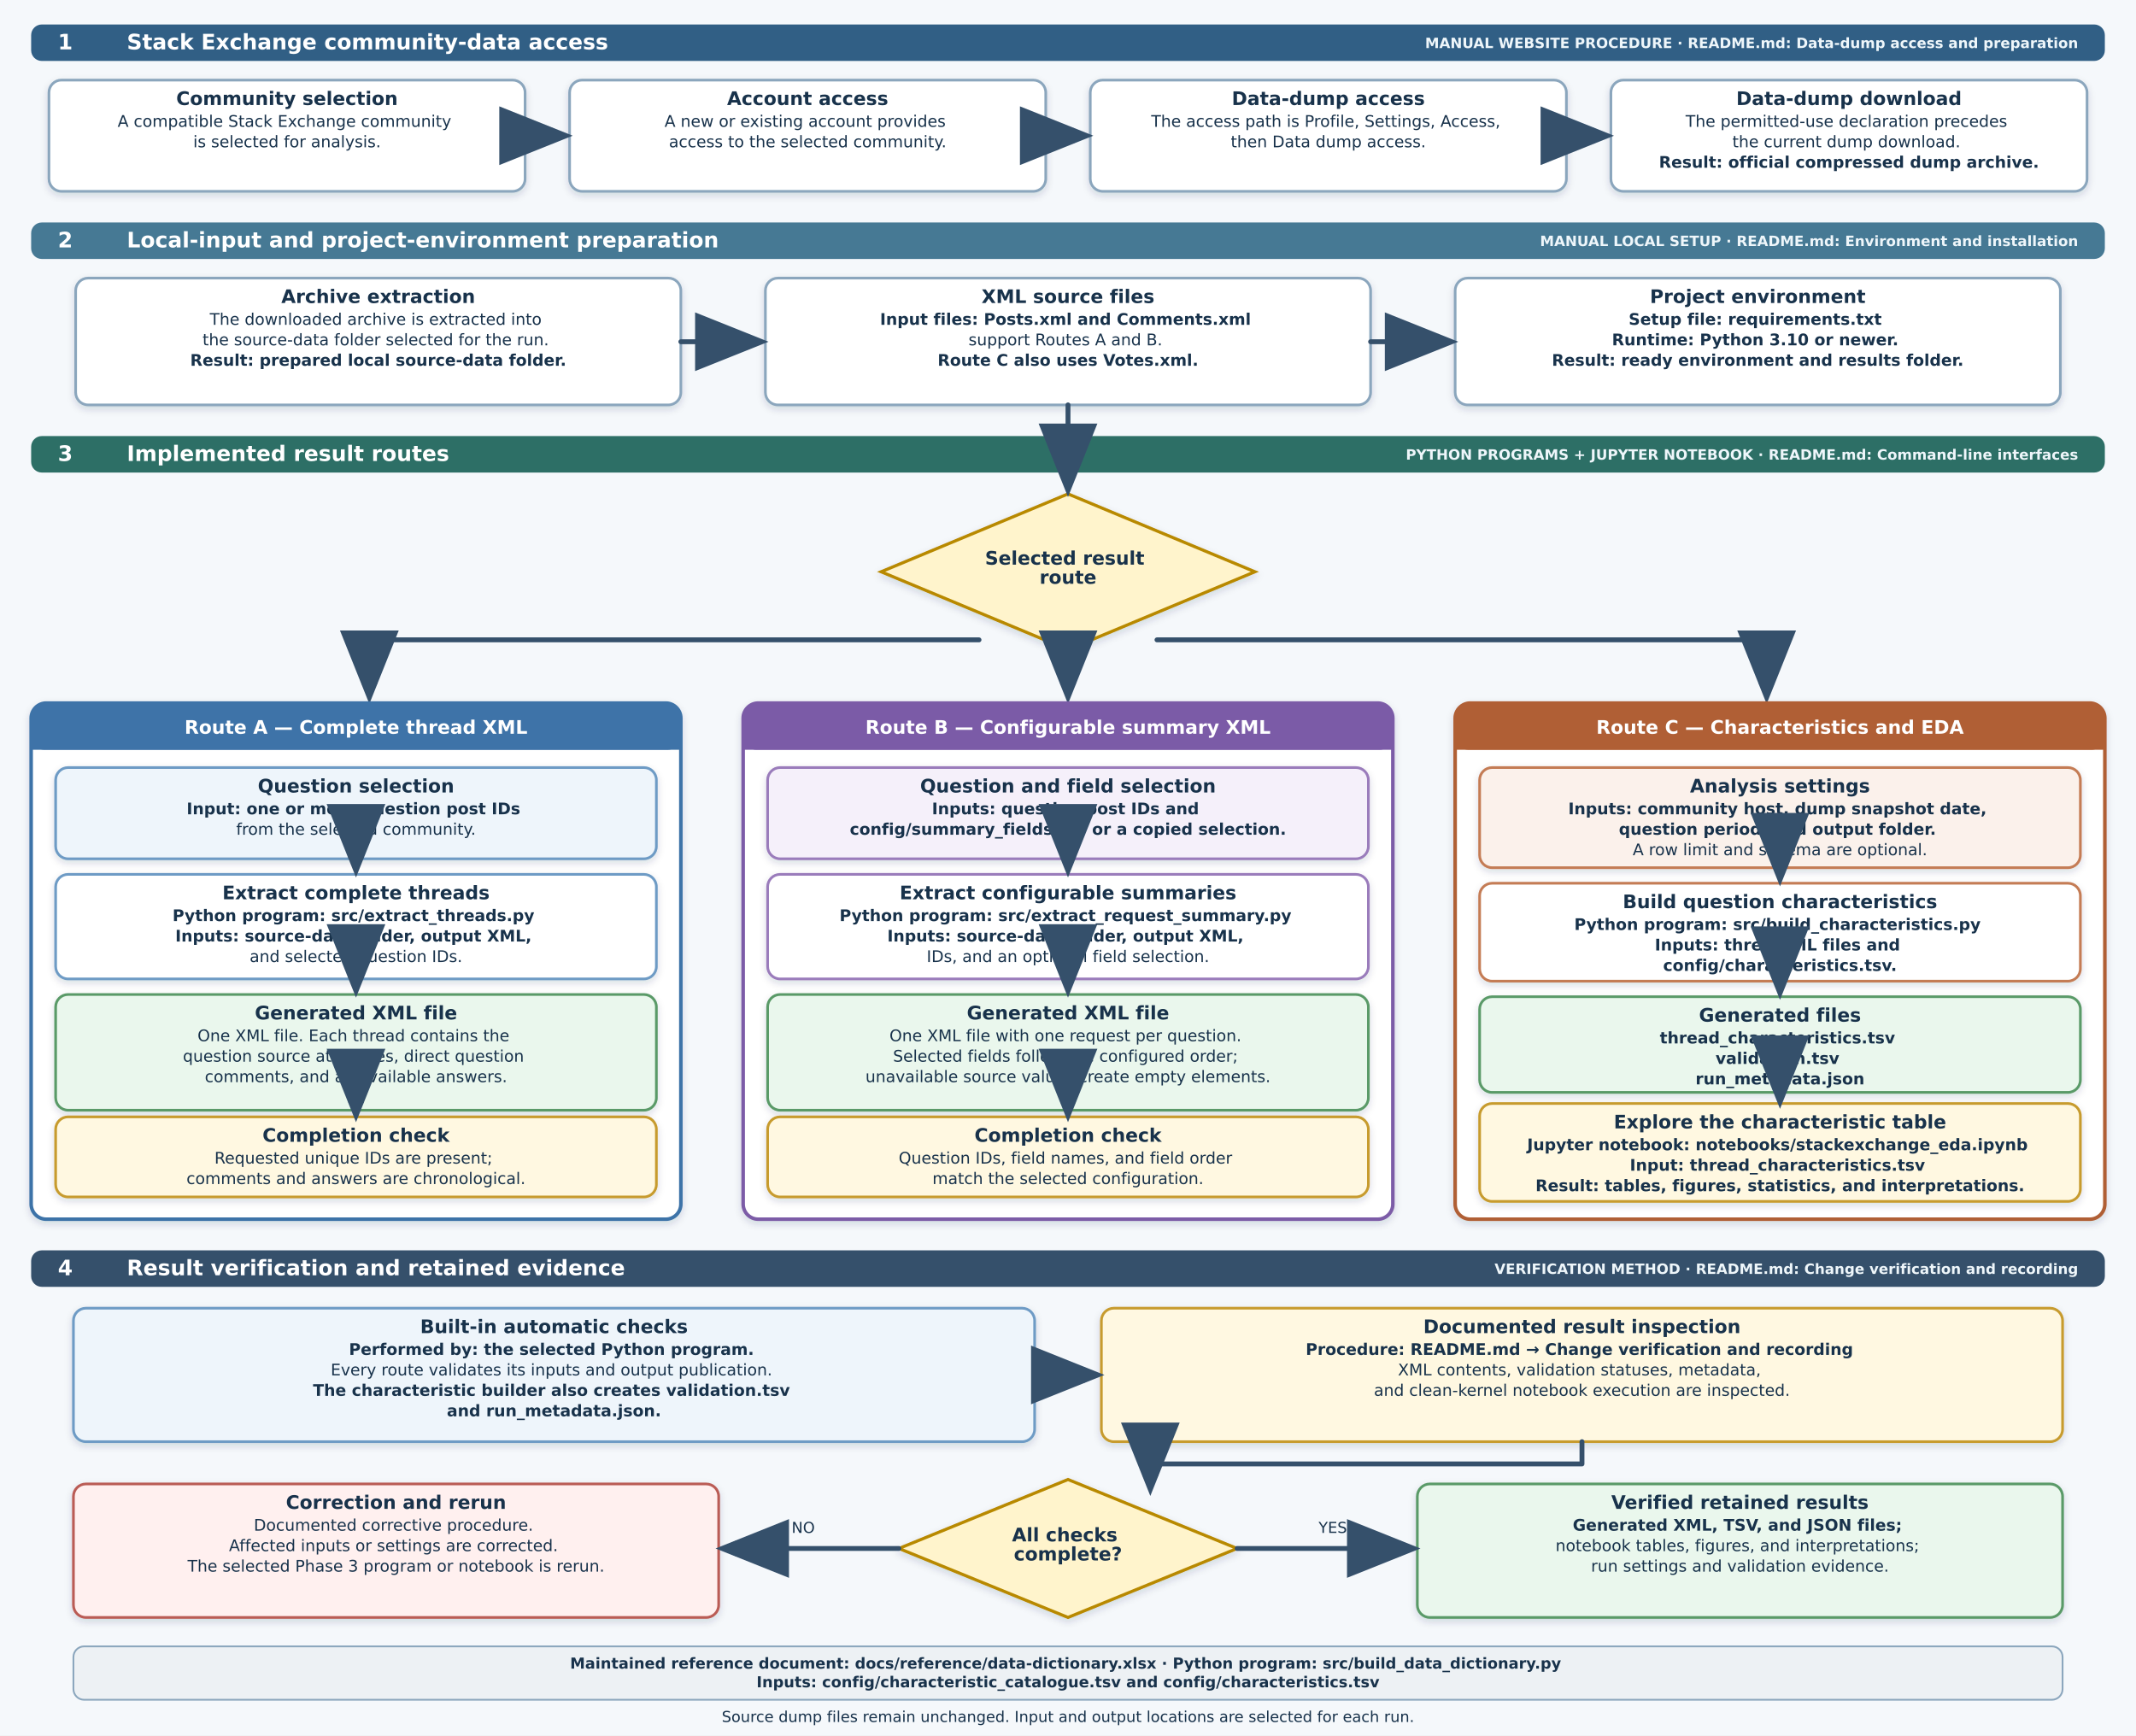
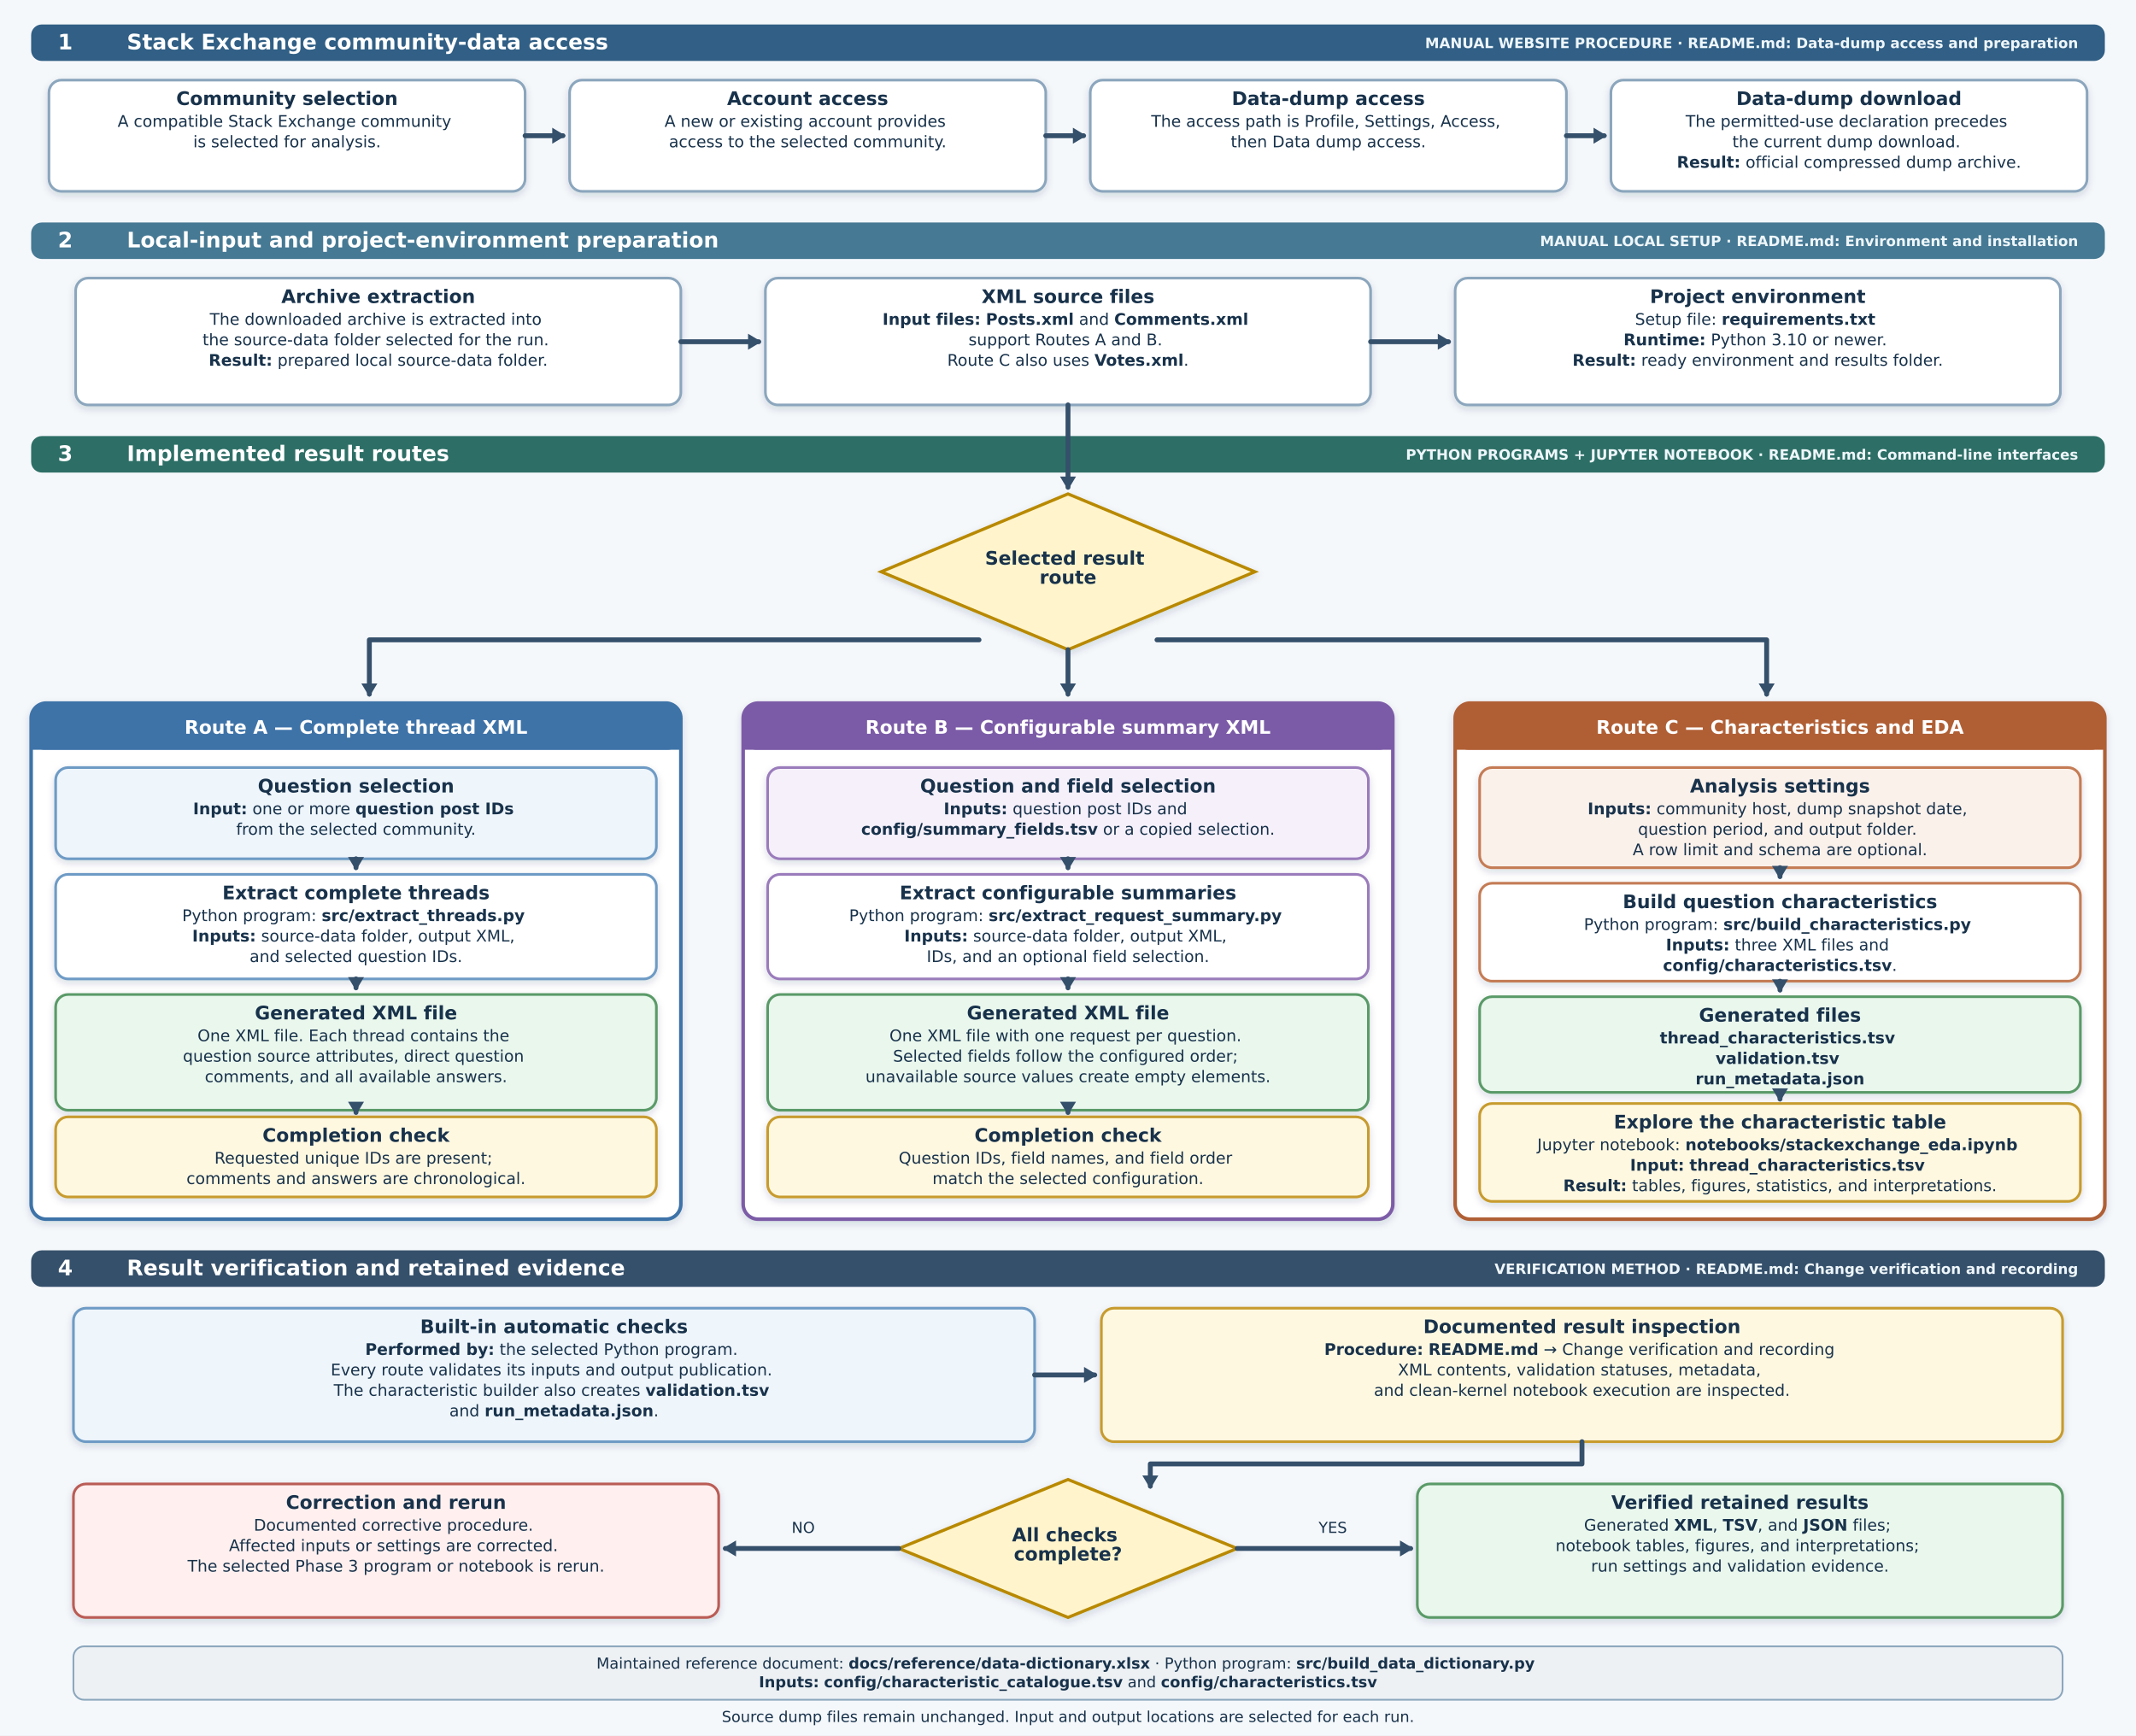
<svg xmlns="http://www.w3.org/2000/svg" width="4800" height="3900" viewBox="0 0 4800 3900" role="img" aria-labelledby="title description">
  <defs>
-     <marker id="arrow" markerWidth="18" markerHeight="18" refX="13" refY="6" orient="auto" markerUnits="strokeWidth">
-       <path d="M0,0 L0,12 L15,6 z" fill="#35506b" />
-     </marker>
    <filter id="shadow" x="-10%" y="-10%" width="120%" height="130%">
      <feDropShadow dx="0" dy="7" stdDeviation="8" flood-color="#17324d" flood-opacity="0.16" />
    </filter>
    <style>
        text { font-family: "DejaVu Sans", Arial, sans-serif; fill: #18324b; }
        .phase { font-size: 48px; font-weight: 700; fill: white; }
        .box-title { font-size: 42px; font-weight: 700; }
        .box-body { font-size: 36px; font-weight: 400; font-style: normal; }
        .route-title { font-size: 42px; font-weight: 700; fill: white; }
        .phase-meta { font-size: 32px; font-weight: 600; fill: #eef6fa; }
        .small { font-size: 34px; font-style: normal; }
        .emphasis { font-weight: 700; }
        .arrow { stroke: #35506b; stroke-width: 11; fill: none;
-                  marker-end: url(#arrow); stroke-linecap: round;
+                  stroke-linecap: round;
                 stroke-linejoin: round; }
      </style>
  </defs>
  <rect width="4800" height="3900" fill="#f5f8fb" />
  <rect x="70" y="55" width="4660" height="82" rx="24" fill="#315f85" />
  <text x="130" y="111" text-anchor="start" class="phase">
    <tspan x="130" dy="0">1</tspan>
  </text>
  <text x="285" y="111" text-anchor="start" class="phase">
    <tspan x="285" dy="0">Stack Exchange community-data access</tspan>
  </text>
  <text x="4670" y="108" text-anchor="end" class="phase-meta">
    <tspan x="4670" dy="0">MANUAL WEBSITE PROCEDURE · README.md: Data-dump access and preparation</tspan>
  </text>
  <rect x="110" y="180" width="1070" height="250" rx="28" fill="#ffffff" stroke="#8ba6bd" stroke-width="6" filter="url(#shadow)" />
  <text x="645" y="236" text-anchor="middle" class="box-title">
    <tspan x="645" dy="0">Community selection</tspan>
  </text>
  <text x="645" y="285" text-anchor="middle" class="box-body">
    <tspan x="645" dy="0">A compatible Stack Exchange community</tspan>
    <tspan x="645" dy="46">is selected for analysis.</tspan>
  </text>
  <rect x="1280" y="180" width="1070" height="250" rx="28" fill="#ffffff" stroke="#8ba6bd" stroke-width="6" filter="url(#shadow)" />
  <text x="1815" y="236" text-anchor="middle" class="box-title">
    <tspan x="1815" dy="0">Account access</tspan>
  </text>
  <text x="1815" y="285" text-anchor="middle" class="box-body">
    <tspan x="1815" dy="0">A new or existing account provides</tspan>
    <tspan x="1815" dy="46">access to the selected community.</tspan>
  </text>
  <rect x="2450" y="180" width="1070" height="250" rx="28" fill="#ffffff" stroke="#8ba6bd" stroke-width="6" filter="url(#shadow)" />
  <text x="2985" y="236" text-anchor="middle" class="box-title">
    <tspan x="2985" dy="0">Data-dump access</tspan>
  </text>
  <text x="2985" y="285" text-anchor="middle" class="box-body">
    <tspan x="2985" dy="0">The access path is Profile, Settings, Access,</tspan>
    <tspan x="2985" dy="46">then Data dump access.</tspan>
  </text>
  <rect x="3620" y="180" width="1070" height="250" rx="28" fill="#ffffff" stroke="#8ba6bd" stroke-width="6" filter="url(#shadow)" />
  <text x="4155" y="236" text-anchor="middle" class="box-title">
    <tspan x="4155" dy="0">Data-dump download</tspan>
  </text>
  <text x="4155" y="285" text-anchor="middle" class="box-body">
    <tspan x="4155" dy="0">The permitted-use declaration precedes</tspan>
    <tspan x="4155" dy="46">the current dump download.</tspan>
-     <tspan x="4155" dy="46" class="emphasis">Result: official compressed dump archive.</tspan>
+     <tspan x="4155" dy="46">
+       <tspan class="emphasis">Result:</tspan> official compressed dump archive.</tspan>
  </text>
  <path class="arrow" d="M1180,305 L1265,305" />
  <polygon points="1241,287 1241,323 1271,305" fill="#35506b" />
  <path class="arrow" d="M2350,305 L2435,305" />
  <polygon points="2411,287 2411,323 2441,305" fill="#35506b" />
  <path class="arrow" d="M3520,305 L3605,305" />
  <polygon points="3581,287 3581,323 3611,305" fill="#35506b" />
  <rect x="70" y="500" width="4660" height="82" rx="24" fill="#467994" />
  <text x="130" y="556" text-anchor="start" class="phase">
    <tspan x="130" dy="0">2</tspan>
  </text>
  <text x="285" y="556" text-anchor="start" class="phase">
    <tspan x="285" dy="0">Local-input and project-environment preparation</tspan>
  </text>
  <text x="4670" y="553" text-anchor="end" class="phase-meta">
    <tspan x="4670" dy="0">MANUAL LOCAL SETUP · README.md: Environment and installation</tspan>
  </text>
  <rect x="170" y="625" width="1360" height="285" rx="28" fill="#ffffff" stroke="#8ba6bd" stroke-width="6" filter="url(#shadow)" />
  <text x="850" y="681" text-anchor="middle" class="box-title">
    <tspan x="850" dy="0">Archive extraction</tspan>
  </text>
  <text x="850" y="730" text-anchor="middle" class="box-body">
    <tspan x="850" dy="0">The downloaded archive is extracted into</tspan>
    <tspan x="850" dy="46">the source-data folder selected for the run.</tspan>
-     <tspan x="850" dy="46" class="emphasis">Result: prepared local source-data folder.</tspan>
+     <tspan x="850" dy="46">
+       <tspan class="emphasis">Result:</tspan> prepared local source-data folder.</tspan>
  </text>
  <rect x="1720" y="625" width="1360" height="285" rx="28" fill="#ffffff" stroke="#8ba6bd" stroke-width="6" filter="url(#shadow)" />
  <text x="2400" y="681" text-anchor="middle" class="box-title">
    <tspan x="2400" dy="0">XML source files</tspan>
  </text>
  <text x="2400" y="730" text-anchor="middle" class="box-body">
-     <tspan x="2400" dy="0" class="emphasis">Input files: Posts.xml and Comments.xml</tspan>
+     <tspan x="2400" dy="0">
+       <tspan class="emphasis">Input files:</tspan>
+       <tspan class="emphasis">Posts.xml</tspan> and <tspan class="emphasis">Comments.xml</tspan>
+     </tspan>
    <tspan x="2400" dy="46">support Routes A and B.</tspan>
-     <tspan x="2400" dy="46" class="emphasis">Route C also uses Votes.xml.</tspan>
+     <tspan x="2400" dy="46">Route C also uses <tspan class="emphasis">Votes.xml</tspan>.</tspan>
  </text>
  <rect x="3270" y="625" width="1360" height="285" rx="28" fill="#ffffff" stroke="#8ba6bd" stroke-width="6" filter="url(#shadow)" />
  <text x="3950" y="681" text-anchor="middle" class="box-title">
    <tspan x="3950" dy="0">Project environment</tspan>
  </text>
  <text x="3950" y="730" text-anchor="middle" class="box-body">
-     <tspan x="3950" dy="0" class="emphasis">Setup file: requirements.txt</tspan>
-     <tspan x="3950" dy="46" class="emphasis">Runtime: Python 3.10 or newer.</tspan>
-     <tspan x="3950" dy="46" class="emphasis">Result: ready environment and results folder.</tspan>
+     <tspan x="3950" dy="0">Setup file: <tspan class="emphasis">requirements.txt</tspan>
+     </tspan>
+     <tspan x="3950" dy="46">
+       <tspan class="emphasis">Runtime:</tspan> Python 3.10 or newer.</tspan>
+     <tspan x="3950" dy="46">
+       <tspan class="emphasis">Result:</tspan> ready environment and results folder.</tspan>
  </text>
  <path class="arrow" d="M1530,768 L1705,768" />
  <polygon points="1681,750 1681,786 1711,768" fill="#35506b" />
  <path class="arrow" d="M3080,768 L3255,768" />
  <polygon points="3231,750 3231,786 3261,768" fill="#35506b" />
  <rect x="70" y="980" width="4660" height="82" rx="24" fill="#2d6f66" />
  <text x="130" y="1036" text-anchor="start" class="phase">
    <tspan x="130" dy="0">3</tspan>
  </text>
  <text x="285" y="1036" text-anchor="start" class="phase">
    <tspan x="285" dy="0">Implemented result routes</tspan>
  </text>
  <text x="4670" y="1033" text-anchor="end" class="phase-meta">
    <tspan x="4670" dy="0">PYTHON PROGRAMS + JUPYTER NOTEBOOK · README.md: Command-line interfaces</tspan>
  </text>
  <path d="M2400,1110 L2820,1285 L2400,1460 L1980,1285 Z" fill="#fff4cc" stroke="#b88900" stroke-width="7" filter="url(#shadow)" />
  <text x="2400" y="1269" text-anchor="middle" class="box-title">
    <tspan x="2400" dy="0">Selected result</tspan>
    <tspan x="2400" dy="43">route</tspan>
  </text>
  <path class="arrow" d="M2400,910 L2400,1095" />
  <polygon points="2382,1071 2418,1071 2400,1101" fill="#35506b" />
  <path class="arrow" d="M2200,1438 L830,1438 L830,1510 L830,1560" />
  <polygon points="812,1536 848,1536 830,1566" fill="#35506b" />
  <path class="arrow" d="M2400,1460 L2400,1560" />
  <polygon points="2382,1536 2418,1536 2400,1566" fill="#35506b" />
  <path class="arrow" d="M2600,1438 L3970,1438 L3970,1510 L3970,1560" />
  <polygon points="3952,1536 3988,1536 3970,1566" fill="#35506b" />
  <rect x="70" y="1580" width="1460" height="1160" rx="34" fill="#ffffff" stroke="#3e73a8" stroke-width="8" filter="url(#shadow)" />
  <rect x="70" y="1580" width="1460" height="105" rx="30" fill="#3e73a8" />
  <rect x="70" y="1645" width="1460" height="40" fill="#3e73a8" />
  <text x="800" y="1649" text-anchor="middle" class="route-title">
    <tspan x="800" dy="0">Route A — Complete thread XML</tspan>
  </text>
  <rect x="125" y="1725" width="1350" height="205" rx="28" fill="#eef5fb" stroke="#6e9bc5" stroke-width="6" filter="url(#shadow)" />
  <text x="800" y="1781" text-anchor="middle" class="box-title">
    <tspan x="800" dy="0">Question selection</tspan>
  </text>
  <text x="800" y="1830" text-anchor="middle" class="box-body">
-     <tspan x="800" dy="0" class="emphasis">Input: one or more question post IDs</tspan>
+     <tspan x="800" dy="0">
+       <tspan class="emphasis">Input:</tspan> one or more <tspan class="emphasis">question post IDs</tspan>
+     </tspan>
    <tspan x="800" dy="46">from the selected community.</tspan>
  </text>
  <rect x="125" y="1965" width="1350" height="235" rx="28" fill="#ffffff" stroke="#6e9bc5" stroke-width="6" filter="url(#shadow)" />
  <text x="800" y="2021" text-anchor="middle" class="box-title">
    <tspan x="800" dy="0">Extract complete threads</tspan>
  </text>
  <text x="800" y="2070" text-anchor="middle" class="box-body">
-     <tspan x="800" dy="0" class="emphasis">Python program: src/extract_threads.py</tspan>
-     <tspan x="800" dy="46" class="emphasis">Inputs: source-data folder, output XML,</tspan>
+     <tspan x="800" dy="0">Python program: <tspan class="emphasis">src/extract_threads.py</tspan>
+     </tspan>
+     <tspan x="800" dy="46">
+       <tspan class="emphasis">Inputs:</tspan> source-data folder, output XML,</tspan>
    <tspan x="800" dy="46">and selected question IDs.</tspan>
  </text>
  <rect x="125" y="2235" width="1350" height="260" rx="28" fill="#eaf7ed" stroke="#5a9a67" stroke-width="6" filter="url(#shadow)" />
  <text x="800" y="2291" text-anchor="middle" class="box-title">
    <tspan x="800" dy="0">Generated XML file</tspan>
  </text>
  <text x="800" y="2340" text-anchor="middle" class="box-body">
    <tspan x="800" dy="0">One XML file. Each thread contains the</tspan>
    <tspan x="800" dy="46">question source attributes, direct question</tspan>
    <tspan x="800" dy="46">comments, and all available answers.</tspan>
  </text>
  <rect x="125" y="2510" width="1350" height="180" rx="28" fill="#fff8e1" stroke="#c79b2d" stroke-width="6" filter="url(#shadow)" />
  <text x="800" y="2566" text-anchor="middle" class="box-title">
    <tspan x="800" dy="0">Completion check</tspan>
  </text>
  <text x="800" y="2615" text-anchor="middle" class="box-body">
    <tspan x="800" dy="0">Requested unique IDs are present;</tspan>
    <tspan x="800" dy="46">comments and answers are chronological.</tspan>
  </text>
  <path class="arrow" d="M800,1930 L800,1950" />
  <polygon points="782,1926 818,1926 800,1956" fill="#35506b" />
  <path class="arrow" d="M800,2200 L800,2220" />
  <polygon points="782,2196 818,2196 800,2226" fill="#35506b" />
  <path class="arrow" d="M800,2495 L800,2500" />
  <polygon points="782,2476 818,2476 800,2506" fill="#35506b" />
  <rect x="1670" y="1580" width="1460" height="1160" rx="34" fill="#ffffff" stroke="#7b5ba7" stroke-width="8" filter="url(#shadow)" />
  <rect x="1670" y="1580" width="1460" height="105" rx="30" fill="#7b5ba7" />
  <rect x="1670" y="1645" width="1460" height="40" fill="#7b5ba7" />
  <text x="2400" y="1649" text-anchor="middle" class="route-title">
    <tspan x="2400" dy="0">Route B — Configurable summary XML</tspan>
  </text>
  <rect x="1725" y="1725" width="1350" height="205" rx="28" fill="#f5f0fa" stroke="#9a7bbb" stroke-width="6" filter="url(#shadow)" />
  <text x="2400" y="1781" text-anchor="middle" class="box-title">
    <tspan x="2400" dy="0">Question and field selection</tspan>
  </text>
  <text x="2400" y="1830" text-anchor="middle" class="box-body">
-     <tspan x="2400" dy="0" class="emphasis">Inputs: question post IDs and</tspan>
-     <tspan x="2400" dy="46" class="emphasis">config/summary_fields.tsv or a copied selection.</tspan>
+     <tspan x="2400" dy="0">
+       <tspan class="emphasis">Inputs:</tspan> question post IDs and</tspan>
+     <tspan x="2400" dy="46">
+       <tspan class="emphasis">config/summary_fields.tsv</tspan> or a copied selection.</tspan>
  </text>
  <rect x="1725" y="1965" width="1350" height="235" rx="28" fill="#ffffff" stroke="#9a7bbb" stroke-width="6" filter="url(#shadow)" />
  <text x="2400" y="2021" text-anchor="middle" class="box-title">
    <tspan x="2400" dy="0">Extract configurable summaries</tspan>
  </text>
  <text x="2400" y="2070" text-anchor="middle" class="box-body">
-     <tspan x="2400" dy="0" class="emphasis">Python program: src/extract_request_summary.py</tspan>
-     <tspan x="2400" dy="46" class="emphasis">Inputs: source-data folder, output XML,</tspan>
+     <tspan x="2400" dy="0">Python program: <tspan class="emphasis">src/extract_request_summary.py</tspan>
+     </tspan>
+     <tspan x="2400" dy="46">
+       <tspan class="emphasis">Inputs:</tspan> source-data folder, output XML,</tspan>
    <tspan x="2400" dy="46">IDs, and an optional field selection.</tspan>
  </text>
  <rect x="1725" y="2235" width="1350" height="260" rx="28" fill="#eaf7ed" stroke="#5a9a67" stroke-width="6" filter="url(#shadow)" />
  <text x="2400" y="2291" text-anchor="middle" class="box-title">
    <tspan x="2400" dy="0">Generated XML file</tspan>
  </text>
  <text x="2400" y="2340" text-anchor="middle" class="box-body">
    <tspan x="2400" dy="0">One XML file with one request per question.</tspan>
    <tspan x="2400" dy="46">Selected fields follow the configured order;</tspan>
    <tspan x="2400" dy="46">unavailable source values create empty elements.</tspan>
  </text>
  <rect x="1725" y="2510" width="1350" height="180" rx="28" fill="#fff8e1" stroke="#c79b2d" stroke-width="6" filter="url(#shadow)" />
  <text x="2400" y="2566" text-anchor="middle" class="box-title">
    <tspan x="2400" dy="0">Completion check</tspan>
  </text>
  <text x="2400" y="2615" text-anchor="middle" class="box-body">
    <tspan x="2400" dy="0">Question IDs, field names, and field order</tspan>
    <tspan x="2400" dy="46">match the selected configuration.</tspan>
  </text>
  <path class="arrow" d="M2400,1930 L2400,1950" />
  <polygon points="2382,1926 2418,1926 2400,1956" fill="#35506b" />
  <path class="arrow" d="M2400,2200 L2400,2220" />
  <polygon points="2382,2196 2418,2196 2400,2226" fill="#35506b" />
  <path class="arrow" d="M2400,2495 L2400,2500" />
  <polygon points="2382,2476 2418,2476 2400,2506" fill="#35506b" />
  <rect x="3270" y="1580" width="1460" height="1160" rx="34" fill="#ffffff" stroke="#b05f35" stroke-width="8" filter="url(#shadow)" />
  <rect x="3270" y="1580" width="1460" height="105" rx="30" fill="#b05f35" />
  <rect x="3270" y="1645" width="1460" height="40" fill="#b05f35" />
  <text x="4000" y="1649" text-anchor="middle" class="route-title">
    <tspan x="4000" dy="0">Route C — Characteristics and EDA</tspan>
  </text>
  <rect x="3325" y="1725" width="1350" height="225" rx="28" fill="#fbf1eb" stroke="#c47c54" stroke-width="6" filter="url(#shadow)" />
  <text x="4000" y="1781" text-anchor="middle" class="box-title">
    <tspan x="4000" dy="0">Analysis settings</tspan>
  </text>
  <text x="4000" y="1830" text-anchor="middle" class="box-body">
-     <tspan x="4000" dy="0" class="emphasis">Inputs: community host, dump snapshot date,</tspan>
-     <tspan x="4000" dy="46" class="emphasis">question period, and output folder.</tspan>
+     <tspan x="4000" dy="0">
+       <tspan class="emphasis">Inputs:</tspan> community host, dump snapshot date,</tspan>
+     <tspan x="4000" dy="46">question period, and output folder.</tspan>
    <tspan x="4000" dy="46">A row limit and schema are optional.</tspan>
  </text>
  <rect x="3325" y="1985" width="1350" height="220" rx="28" fill="#ffffff" stroke="#c47c54" stroke-width="6" filter="url(#shadow)" />
  <text x="4000" y="2041" text-anchor="middle" class="box-title">
    <tspan x="4000" dy="0">Build question characteristics</tspan>
  </text>
  <text x="4000" y="2090" text-anchor="middle" class="box-body">
-     <tspan x="4000" dy="0" class="emphasis">Python program: src/build_characteristics.py</tspan>
-     <tspan x="4000" dy="46" class="emphasis">Inputs: three XML files and</tspan>
-     <tspan x="4000" dy="46" class="emphasis">config/characteristics.tsv.</tspan>
+     <tspan x="4000" dy="0">Python program: <tspan class="emphasis">src/build_characteristics.py</tspan>
+     </tspan>
+     <tspan x="4000" dy="46">
+       <tspan class="emphasis">Inputs:</tspan> three XML files and</tspan>
+     <tspan x="4000" dy="46">
+       <tspan class="emphasis">config/characteristics.tsv</tspan>.</tspan>
  </text>
  <rect x="3325" y="2240" width="1350" height="215" rx="28" fill="#eaf7ed" stroke="#5a9a67" stroke-width="6" filter="url(#shadow)" />
  <text x="4000" y="2296" text-anchor="middle" class="box-title">
    <tspan x="4000" dy="0">Generated files</tspan>
  </text>
  <text x="4000" y="2345" text-anchor="middle" class="box-body">
    <tspan x="4000" dy="0" class="emphasis">thread_characteristics.tsv</tspan>
    <tspan x="4000" dy="46" class="emphasis">validation.tsv</tspan>
    <tspan x="4000" dy="46" class="emphasis">run_metadata.json</tspan>
  </text>
  <rect x="3325" y="2480" width="1350" height="220" rx="28" fill="#fff8e1" stroke="#c79b2d" stroke-width="6" filter="url(#shadow)" />
  <text x="4000" y="2536" text-anchor="middle" class="box-title">
    <tspan x="4000" dy="0">Explore the characteristic table</tspan>
  </text>
  <text x="4000" y="2585" text-anchor="middle" class="box-body">
-     <tspan x="4000" dy="0" class="emphasis">Jupyter notebook: notebooks/stackexchange_eda.ipynb</tspan>
-     <tspan x="4000" dy="46" class="emphasis">Input: thread_characteristics.tsv</tspan>
-     <tspan x="4000" dy="46" class="emphasis">Result: tables, figures, statistics, and interpretations.</tspan>
+     <tspan x="4000" dy="0">Jupyter notebook: <tspan class="emphasis">notebooks/stackexchange_eda.ipynb</tspan>
+     </tspan>
+     <tspan x="4000" dy="46">
+       <tspan class="emphasis">Input:</tspan>
+       <tspan class="emphasis">thread_characteristics.tsv</tspan>
+     </tspan>
+     <tspan x="4000" dy="46">
+       <tspan class="emphasis">Result:</tspan> tables, figures, statistics, and interpretations.</tspan>
  </text>
  <path class="arrow" d="M4000,1950 L4000,1970" />
  <polygon points="3982,1946 4018,1946 4000,1976" fill="#35506b" />
  <path class="arrow" d="M4000,2205 L4000,2225" />
  <polygon points="3982,2201 4018,2201 4000,2231" fill="#35506b" />
  <path class="arrow" d="M4000,2455 L4000,2470" />
  <polygon points="3982,2446 4018,2446 4000,2476" fill="#35506b" />
  <rect x="70" y="2810" width="4660" height="82" rx="24" fill="#35506b" />
  <text x="130" y="2866" text-anchor="start" class="phase">
    <tspan x="130" dy="0">4</tspan>
  </text>
  <text x="285" y="2866" text-anchor="start" class="phase">
    <tspan x="285" dy="0">Result verification and retained evidence</tspan>
  </text>
  <text x="4670" y="2863" text-anchor="end" class="phase-meta">
    <tspan x="4670" dy="0">VERIFICATION METHOD · README.md: Change verification and recording</tspan>
  </text>
  <rect x="165" y="2940" width="2160" height="300" rx="28" fill="#eef5fb" stroke="#6e9bc5" stroke-width="6" filter="url(#shadow)" />
  <text x="1245" y="2996" text-anchor="middle" class="box-title">
    <tspan x="1245" dy="0">Built-in automatic checks</tspan>
  </text>
  <text x="1245" y="3045" text-anchor="middle" class="box-body">
-     <tspan x="1245" dy="0" class="emphasis">Performed by: the selected Python program.</tspan>
+     <tspan x="1245" dy="0">
+       <tspan class="emphasis">Performed by:</tspan> the selected Python program.</tspan>
    <tspan x="1245" dy="46">Every route validates its inputs and output publication.</tspan>
-     <tspan x="1245" dy="46" class="emphasis">The characteristic builder also creates validation.tsv</tspan>
-     <tspan x="1245" dy="46" class="emphasis">and run_metadata.json.</tspan>
+     <tspan x="1245" dy="46">The characteristic builder also creates <tspan class="emphasis">validation.tsv</tspan>
+     </tspan>
+     <tspan x="1245" dy="46">and <tspan class="emphasis">run_metadata.json</tspan>.</tspan>
  </text>
  <rect x="2475" y="2940" width="2160" height="300" rx="28" fill="#fff8e1" stroke="#c79b2d" stroke-width="6" filter="url(#shadow)" />
  <text x="3555" y="2996" text-anchor="middle" class="box-title">
    <tspan x="3555" dy="0">Documented result inspection</tspan>
  </text>
  <text x="3555" y="3045" text-anchor="middle" class="box-body">
-     <tspan x="3555" dy="0" class="emphasis">Procedure: README.md → Change verification and recording</tspan>
+     <tspan x="3555" dy="0">
+       <tspan class="emphasis">Procedure:</tspan>
+       <tspan class="emphasis">README.md</tspan> → Change verification and recording</tspan>
    <tspan x="3555" dy="46">XML contents, validation statuses, metadata,</tspan>
    <tspan x="3555" dy="46">and clean-kernel notebook execution are inspected.</tspan>
  </text>
  <path class="arrow" d="M2325,3090 L2460,3090" />
  <polygon points="2436,3072 2436,3108 2466,3090" fill="#35506b" />
  <path class="arrow" d="M3555,3240 L3555,3290 L2585,3290 L2585,3340" />
  <polygon points="2567,3316 2603,3316 2585,3346" fill="#35506b" />
  <path d="M2400,3325 L2780,3480 L2400,3635 L2020,3480 Z" fill="#fff4cc" stroke="#b88900" stroke-width="7" filter="url(#shadow)" />
  <text x="2400" y="3464" text-anchor="middle" class="box-title">
    <tspan x="2400" dy="0">All checks</tspan>
    <tspan x="2400" dy="43">complete?</tspan>
  </text>
  <rect x="165" y="3335" width="1450" height="300" rx="28" fill="#fff0ef" stroke="#ba5b55" stroke-width="6" filter="url(#shadow)" />
  <text x="890" y="3391" text-anchor="middle" class="box-title">
    <tspan x="890" dy="0">Correction and rerun</tspan>
  </text>
  <text x="890" y="3440" text-anchor="middle" class="box-body">
    <tspan x="890" dy="0">Documented corrective procedure.</tspan>
    <tspan x="890" dy="46">Affected inputs or settings are corrected.</tspan>
    <tspan x="890" dy="46">The selected Phase 3 program or notebook is rerun.</tspan>
  </text>
  <rect x="3185" y="3335" width="1450" height="300" rx="28" fill="#eaf7ed" stroke="#5a9a67" stroke-width="6" filter="url(#shadow)" />
  <text x="3910" y="3391" text-anchor="middle" class="box-title">
    <tspan x="3910" dy="0">Verified retained results</tspan>
  </text>
  <text x="3910" y="3440" text-anchor="middle" class="box-body">
-     <tspan x="3910" dy="0" class="emphasis">Generated XML, TSV, and JSON files;</tspan>
+     <tspan x="3910" dy="0">Generated <tspan class="emphasis">XML</tspan>, <tspan class="emphasis">TSV</tspan>, and <tspan class="emphasis">JSON</tspan> files;</tspan>
    <tspan x="3910" dy="46">notebook tables, figures, and interpretations;</tspan>
    <tspan x="3910" dy="46">run settings and validation evidence.</tspan>
  </text>
  <path class="arrow" d="M2020,3480 L1630,3480" />
  <polygon points="1654,3462 1654,3498 1624,3480" fill="#35506b" />
  <text x="1805" y="3445" text-anchor="middle" class="small">
    <tspan x="1805" dy="0">NO</tspan>
  </text>
  <path class="arrow" d="M2780,3480 L3170,3480" />
  <polygon points="3146,3462 3146,3498 3176,3480" fill="#35506b" />
  <text x="2995" y="3445" text-anchor="middle" class="small">
    <tspan x="2995" dy="0">YES</tspan>
  </text>
  <rect x="165" y="3700" width="4470" height="120" rx="24" fill="#edf1f4" stroke="#8ba6bd" stroke-width="4" />
  <text x="2400" y="3750" text-anchor="middle" class="small">
-     <tspan x="2400" dy="0" class="emphasis">Maintained reference document: docs/reference/data-dictionary.xlsx · Python program: src/build_data_dictionary.py</tspan>
-     <tspan x="2400" dy="42" class="emphasis">Inputs: config/characteristic_catalogue.tsv and config/characteristics.tsv</tspan>
+     <tspan x="2400" dy="0">Maintained reference document: <tspan class="emphasis">docs/reference/data-dictionary.xlsx</tspan> · Python program: <tspan class="emphasis">src/build_data_dictionary.py</tspan>
+     </tspan>
+     <tspan x="2400" dy="42">
+       <tspan class="emphasis">Inputs:</tspan>
+       <tspan class="emphasis">config/characteristic_catalogue.tsv</tspan> and <tspan class="emphasis">config/characteristics.tsv</tspan>
+     </tspan>
  </text>
  <text x="2400" y="3870" text-anchor="middle" class="small">
    <tspan x="2400" dy="0">Source dump files remain unchanged. Input and output locations are selected for each run.</tspan>
  </text>
</svg>
